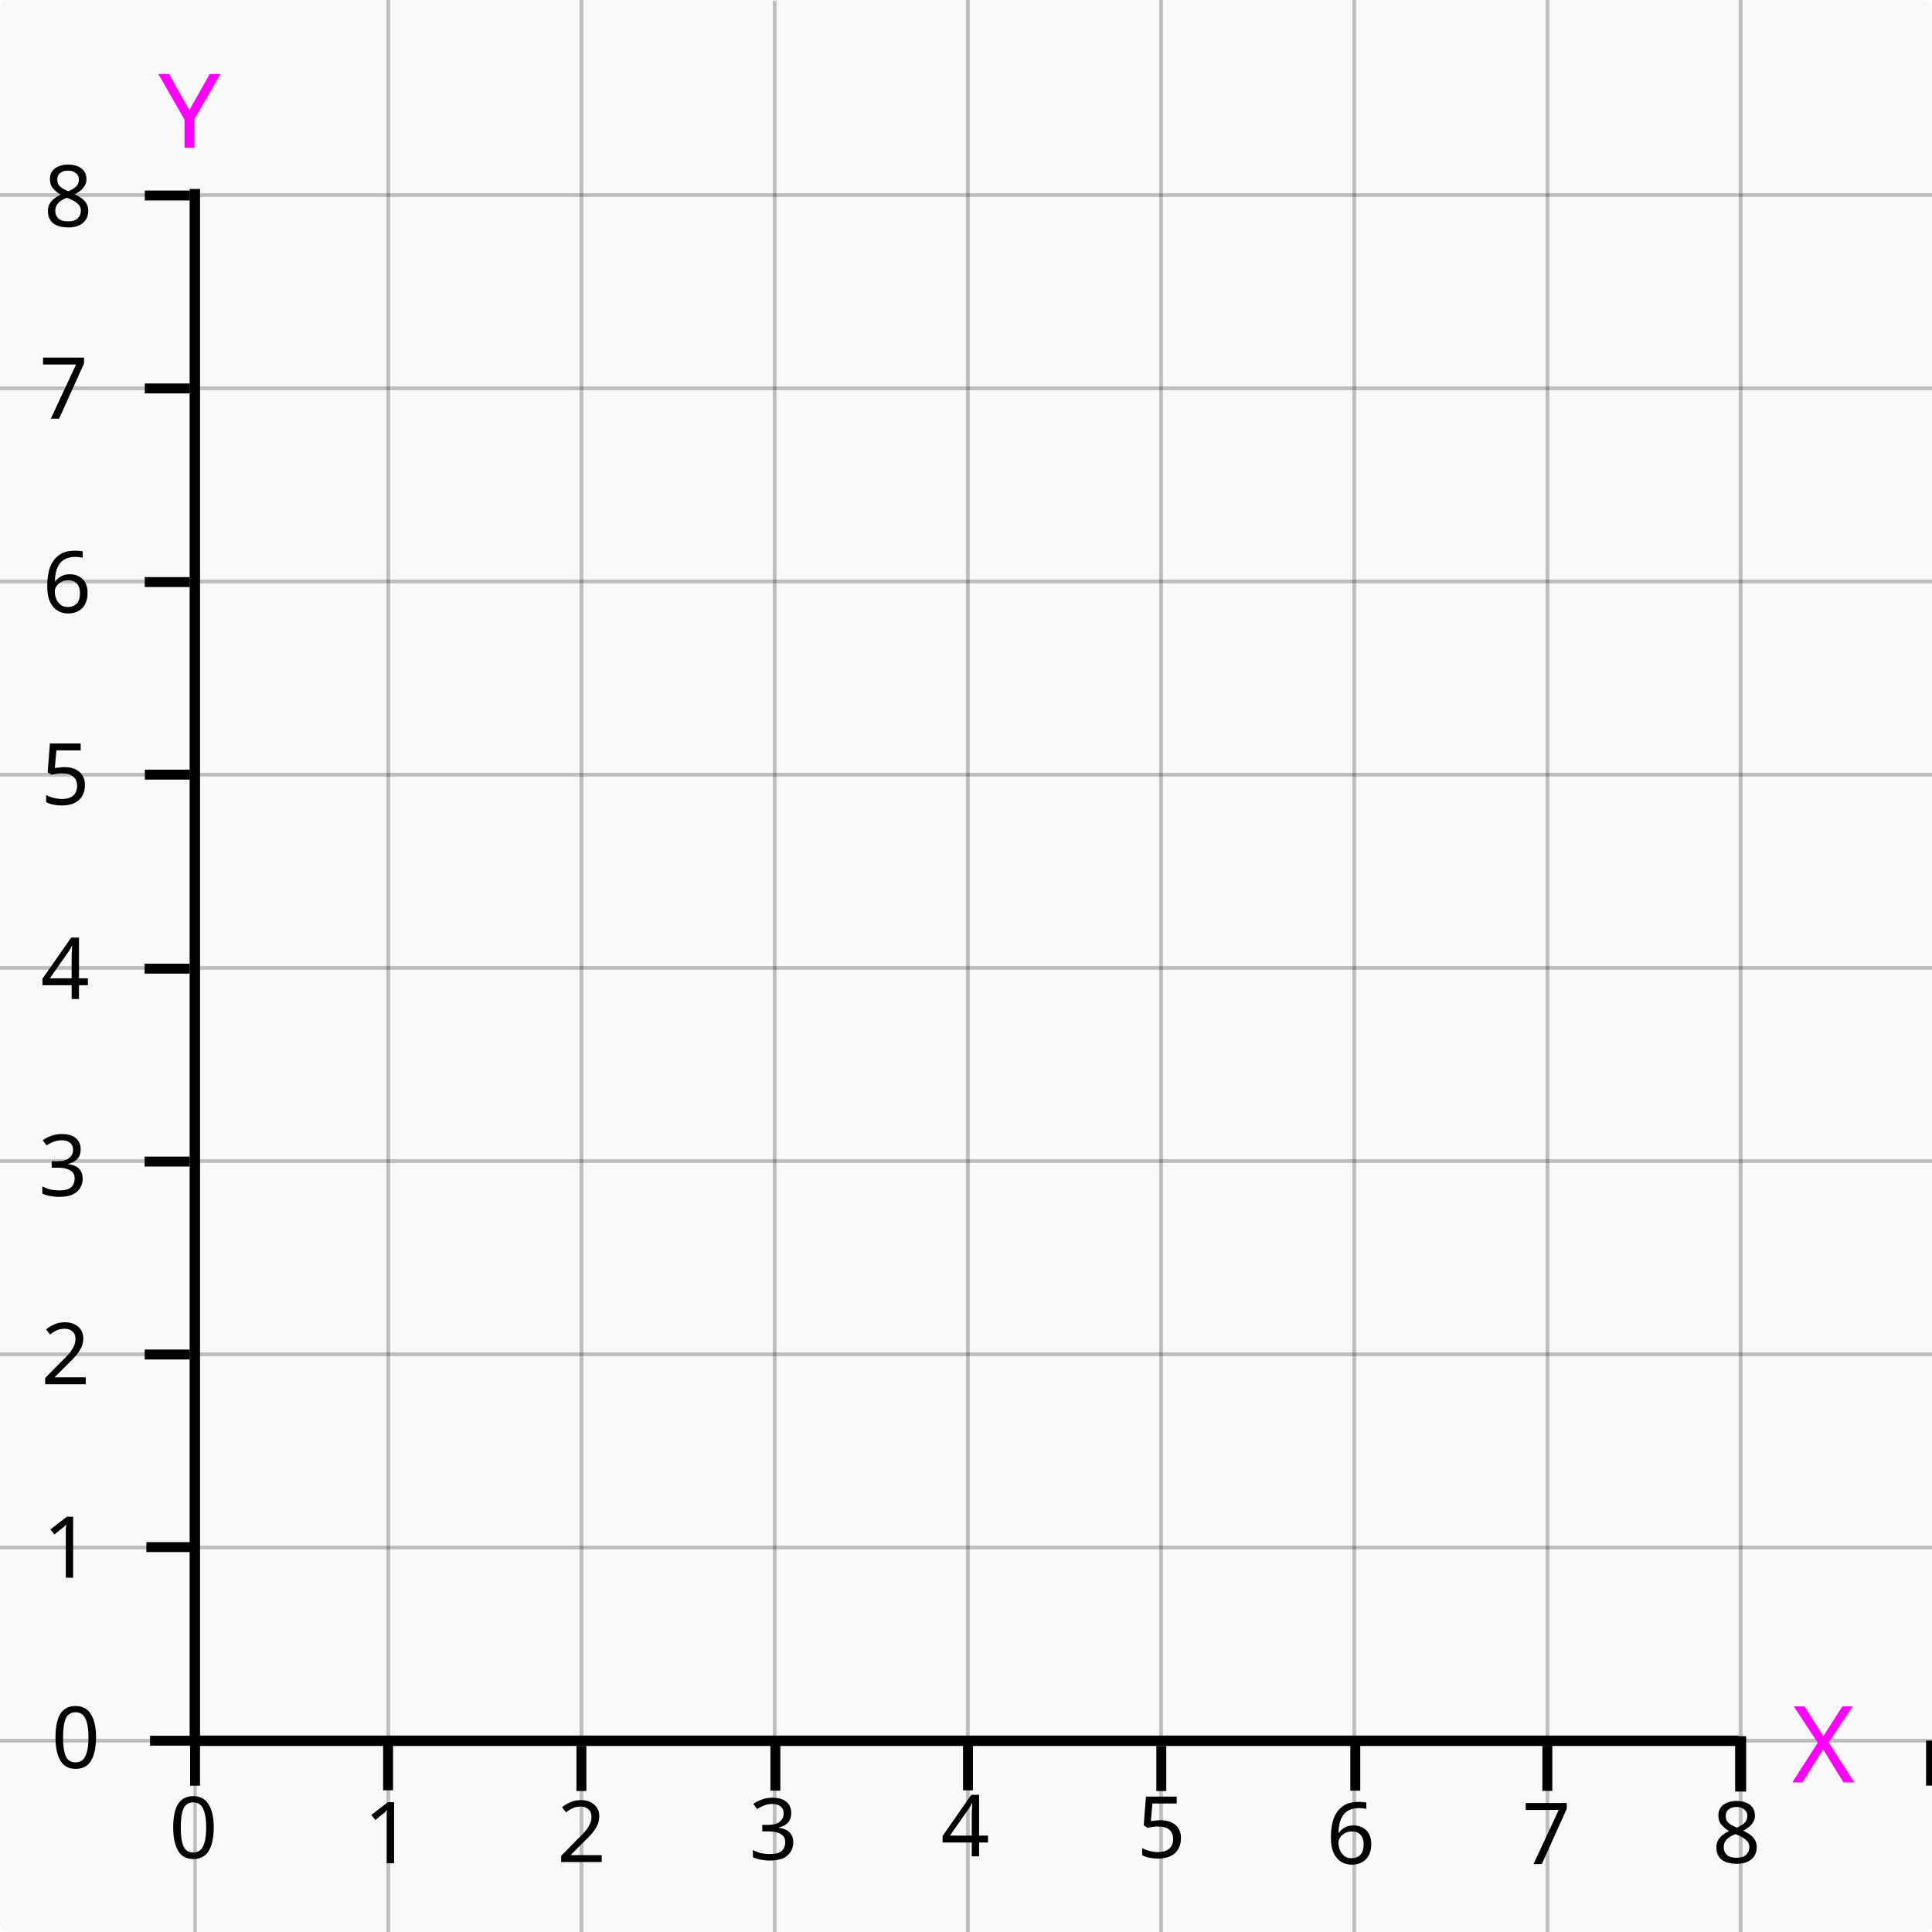
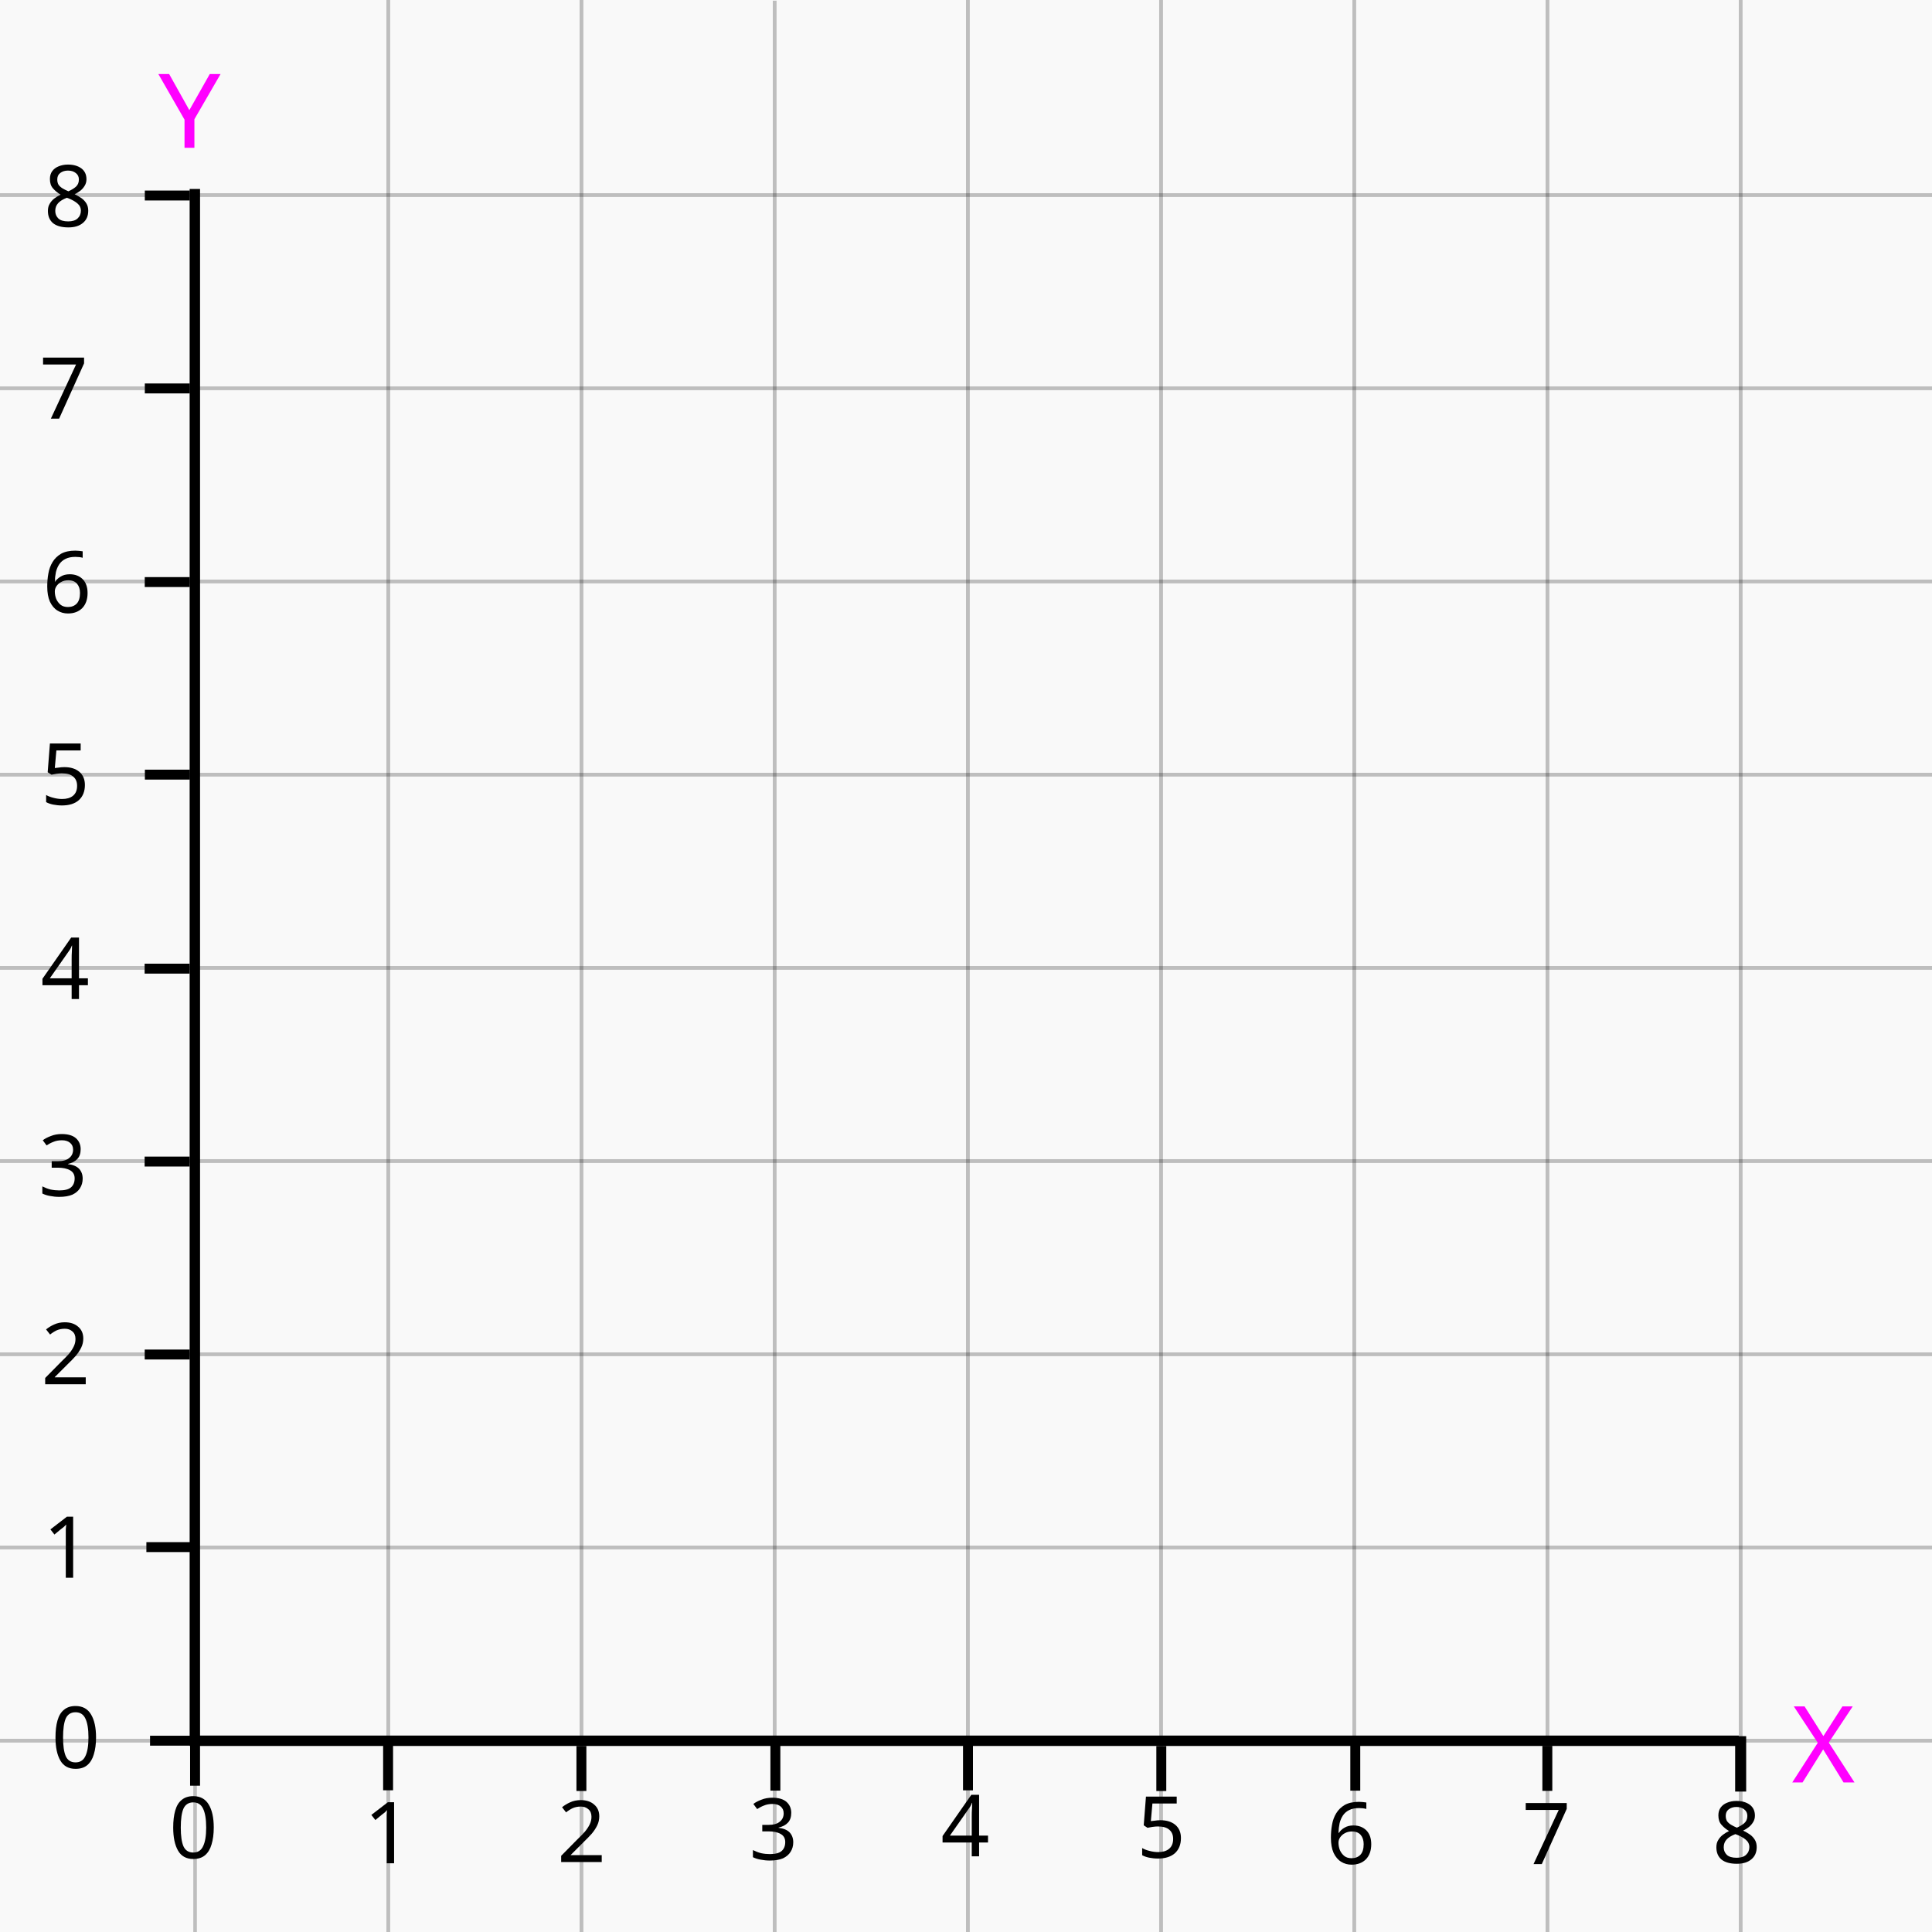
<svg xmlns="http://www.w3.org/2000/svg" width="512" height="512" viewBox="0 0 135.467 135.467" version="1.1" id="svg5">
  <defs id="defs2" />
  <g id="layer1">
-     <rect style="fill:#f9f9f9;stroke:#f9f9f9;stroke-width:1.132;stroke-linecap:round;stroke-linejoin:round;stroke-miterlimit:4;stroke-dasharray:none;stroke-opacity:1;paint-order:fill markers stroke" id="rect979" width="134.335" height="134.335" x="0.566" y="0.566" ry="0" />
+     <rect style="fill:#f9f9f9;stroke:#f9f9f9;stroke-width:1.132;stroke-linecap:square;stroke-linejoin:miter;stroke-miterlimit:4;stroke-dasharray:none;stroke-opacity:1;paint-order:fill markers stroke" id="rect979" width="134.335" height="134.335" x="0.566" y="0.566" ry="0" />
    <path style="fill:none;stroke:#000000;stroke-width:0.729;stroke-linecap:butt;stroke-linejoin:miter;stroke-miterlimit:4;stroke-dasharray:none;stroke-opacity:1" d="M 13.662,13.25 V 122.058 H 121.918" id="path857" />
    <text xml:space="preserve" style="font-style:normal;font-weight:normal;font-size:6.004px;line-height:1.25;font-family:sans-serif;fill:#000000;fill-opacity:1;stroke:none;stroke-width:0.15" x="11.847" y="130.284" id="text3815">
      <tspan id="tspan3813" style="stroke-width:0.15" x="11.847" y="130.284">0</tspan>
    </text>
    <text xml:space="preserve" style="font-style:normal;font-weight:normal;font-size:6.004px;line-height:1.25;font-family:sans-serif;fill:#000000;fill-opacity:1;stroke:none;stroke-width:0.15" x="2.886" y="97.06" id="text3815-1">
      <tspan id="tspan3813-6" style="stroke-width:0.15" x="2.886" y="97.06">2</tspan>
    </text>
    <text xml:space="preserve" style="font-style:normal;font-weight:normal;font-size:6.004px;line-height:1.25;font-family:sans-serif;fill:#000000;fill-opacity:1;stroke:none;stroke-width:0.15" x="2.704" y="83.859" id="text3815-1-7">
      <tspan id="tspan3813-6-3" style="stroke-width:0.15" x="2.704" y="83.859">3</tspan>
    </text>
    <text xml:space="preserve" style="font-style:normal;font-weight:normal;font-size:6.004px;line-height:1.25;font-family:sans-serif;fill:#000000;fill-opacity:1;stroke:none;stroke-width:0.15" x="2.85" y="70.049" id="text3815-1-7-1">
      <tspan id="tspan3813-6-3-3" style="stroke-width:0.15" x="2.85" y="70.049">4</tspan>
    </text>
    <text xml:space="preserve" style="font-style:normal;font-weight:normal;font-size:6.004px;line-height:1.25;font-family:sans-serif;fill:#000000;fill-opacity:1;stroke:none;stroke-width:0.15" x="2.86" y="56.415" id="text3815-1-7-1-8">
      <tspan id="tspan3813-6-3-3-3" style="stroke-width:0.15" x="2.86" y="56.415">5</tspan>
    </text>
    <text xml:space="preserve" style="font-style:normal;font-weight:normal;font-size:6.004px;line-height:1.25;font-family:sans-serif;fill:#000000;fill-opacity:1;stroke:none;stroke-width:0.15" x="2.983" y="42.952" id="text3815-1-7-1-8-4">
      <tspan id="tspan3813-6-3-3-3-0" style="stroke-width:0.15" x="2.983" y="42.952">6</tspan>
    </text>
    <text xml:space="preserve" style="font-style:normal;font-weight:normal;font-size:6.004px;line-height:1.25;font-family:sans-serif;fill:#000000;fill-opacity:1;stroke:none;stroke-width:0.15" x="2.755" y="29.357" id="text3815-1-7-1-8-4-4">
      <tspan id="tspan3813-6-3-3-3-0-1" style="stroke-width:0.15" x="2.755" y="29.357">7</tspan>
    </text>
    <text xml:space="preserve" style="font-style:normal;font-weight:normal;font-size:6.004px;line-height:1.25;font-family:sans-serif;fill:#000000;fill-opacity:1;stroke:none;stroke-width:0.15" x="3.061" y="15.881" id="text3815-1-7-1-8-4-4-1">
      <tspan id="tspan3813-6-3-3-3-0-1-3" style="stroke-width:0.15" x="3.061" y="15.881">8</tspan>
    </text>
    <text xml:space="preserve" style="font-style:normal;font-weight:normal;font-size:6.004px;line-height:1.25;font-family:sans-serif;fill:#000000;fill-opacity:1;stroke:none;stroke-width:0.15" x="3.005" y="110.63" id="text3815-1-2">
      <tspan id="tspan3813-6-8" style="stroke-width:0.15" x="3.005" y="110.63">1</tspan>
    </text>
    <text xml:space="preserve" style="font-style:normal;font-weight:normal;font-size:6.004px;line-height:1.25;font-family:sans-serif;fill:#000000;fill-opacity:1;stroke:none;stroke-width:0.15" x="3.594" y="123.963" id="text3815-1-2-8">
      <tspan id="tspan3813-6-8-9" style="stroke-width:0.15" x="3.594" y="123.963">0</tspan>
    </text>
    <text xml:space="preserve" style="font-style:normal;font-weight:normal;font-size:6.004px;line-height:1.25;font-family:sans-serif;fill:#000000;fill-opacity:1;stroke:none;stroke-width:0.15" x="120.052" y="130.621" id="text3815-2">
      <tspan id="tspan3813-3" style="stroke-width:0.15" x="120.052" y="130.621">8</tspan>
    </text>
    <text xml:space="preserve" style="font-style:normal;font-weight:normal;font-size:6.004px;line-height:1.25;font-family:sans-serif;fill:#000000;fill-opacity:1;stroke:none;stroke-width:0.15" x="25.509" y="130.65" id="text3815-6">
      <tspan id="tspan3813-0" style="stroke-width:0.15" x="25.509" y="130.65">1</tspan>
    </text>
    <text xml:space="preserve" style="font-style:normal;font-weight:normal;font-size:6.004px;line-height:1.25;font-family:sans-serif;fill:#000000;fill-opacity:1;stroke:none;stroke-width:0.15" x="39.066" y="130.562" id="text3815-6-2">
      <tspan id="tspan3813-0-1" style="stroke-width:0.15" x="39.066" y="130.562">2</tspan>
    </text>
    <text xml:space="preserve" style="font-style:normal;font-weight:normal;font-size:6.004px;line-height:1.25;font-family:sans-serif;fill:#000000;fill-opacity:1;stroke:none;stroke-width:0.15" x="52.528" y="130.394" id="text3815-6-2-9">
      <tspan id="tspan3813-0-1-0" style="stroke-width:0.15" x="52.528" y="130.394">3</tspan>
    </text>
    <text xml:space="preserve" style="font-style:normal;font-weight:normal;font-size:6.004px;line-height:1.25;font-family:sans-serif;fill:#000000;fill-opacity:1;stroke:none;stroke-width:0.15" x="106.715" y="130.706" id="text3815-6-1">
      <tspan id="tspan3813-0-9" style="stroke-width:0.15" x="106.715" y="130.706">7</tspan>
    </text>
    <text xml:space="preserve" style="font-style:normal;font-weight:normal;font-size:6.004px;line-height:1.25;font-family:sans-serif;fill:#000000;fill-opacity:1;stroke:none;stroke-width:0.15" x="92.993" y="130.684" id="text3815-6-2-7">
      <tspan id="tspan3813-0-1-9" style="stroke-width:0.15" x="92.993" y="130.684">6</tspan>
    </text>
    <text xml:space="preserve" style="font-style:normal;font-weight:normal;font-size:6.004px;line-height:1.25;font-family:sans-serif;fill:#000000;fill-opacity:1;stroke:none;stroke-width:0.15" x="79.712" y="130.253" id="text3815-6-2-9-8">
      <tspan id="tspan3813-0-1-0-9" style="stroke-width:0.15" x="79.712" y="130.253">5</tspan>
    </text>
    <text xml:space="preserve" style="font-style:normal;font-weight:normal;font-size:6.004px;line-height:1.25;font-family:sans-serif;fill:#000000;fill-opacity:1;stroke:none;stroke-width:0.15" x="65.965" y="130.16" id="text3815-6-2-9-4">
      <tspan id="tspan3813-0-1-0-1" style="stroke-width:0.15" x="65.965" y="130.16">4</tspan>
    </text>
    <path style="fill:none;stroke:#000200;stroke-width:0.265;stroke-linecap:butt;stroke-linejoin:miter;stroke-miterlimit:4;stroke-dasharray:none;stroke-opacity:0.235" d="M 3.1685632e-8,13.679 H 135.467" id="path4656" />
    <path style="fill:none;stroke:#000200;stroke-width:0.265;stroke-linecap:butt;stroke-linejoin:miter;stroke-miterlimit:4;stroke-dasharray:none;stroke-opacity:0.235" d="M 0,27.226 H 135.467" id="path4656-5" />
    <path style="fill:none;stroke:#000200;stroke-width:0.265;stroke-linecap:butt;stroke-linejoin:miter;stroke-miterlimit:4;stroke-dasharray:none;stroke-opacity:0.235" d="M 0,40.772 H 135.467" id="path4656-5-8" />
    <path id="path4656-5-8-5" style="fill:none;stroke:#000200;stroke-width:0.265;stroke-linecap:butt;stroke-linejoin:miter;stroke-miterlimit:4;stroke-dasharray:none;stroke-opacity:0.235" d="M 0,54.319 H 135.467 Z" />
    <path id="path4656-5-8-5-6" style="fill:none;stroke:#000200;stroke-width:0.265;stroke-linecap:butt;stroke-linejoin:miter;stroke-miterlimit:4;stroke-dasharray:none;stroke-opacity:0.235" d="M 0,67.866 H 135.467 Z" />
    <path id="path4656-5-8-5-6-9" style="fill:none;stroke:#000200;stroke-width:0.265;stroke-linecap:butt;stroke-linejoin:miter;stroke-miterlimit:4;stroke-dasharray:none;stroke-opacity:0.235" d="M 0,81.412 H 135.467 Z" />
    <path id="path4656-5-8-5-6-9-0" style="fill:none;stroke:#000200;stroke-width:0.265;stroke-linecap:butt;stroke-linejoin:miter;stroke-miterlimit:4;stroke-dasharray:none;stroke-opacity:0.235" d="M 0,94.959 H 135.467 Z" />
    <path id="path4656-5-8-5-6-9-0-1" style="fill:none;stroke:#000200;stroke-width:0.265;stroke-linecap:butt;stroke-linejoin:miter;stroke-miterlimit:4;stroke-dasharray:none;stroke-opacity:0.235" d="M 0,108.506 H 135.467 Z" />
    <path id="path4656-5-8-5-6-9-0-1-6" style="fill:none;stroke:#000200;stroke-width:0.265;stroke-linecap:butt;stroke-linejoin:miter;stroke-miterlimit:4;stroke-dasharray:none;stroke-opacity:0.235" d="M 0,122.052 H 135.467 Z" />
    <path style="fill:#f9f9f9;stroke:#000200;stroke-width:0.265;stroke-linecap:butt;stroke-linejoin:miter;stroke-miterlimit:4;stroke-dasharray:none;stroke-opacity:0.236" d="M 122.052,0 V 135.467" id="path4656-0" />
    <path style="fill:#f9f9f9;stroke:#000200;stroke-width:0.265;stroke-linecap:butt;stroke-linejoin:miter;stroke-miterlimit:4;stroke-dasharray:none;stroke-opacity:0.236" d="M 108.506,0 V 135.467" id="path4656-5-2" />
    <path style="fill:#f9f9f9;stroke:#000200;stroke-width:0.265;stroke-linecap:butt;stroke-linejoin:miter;stroke-miterlimit:4;stroke-dasharray:none;stroke-opacity:0.236" d="M 94.959,0 V 135.467" id="path4656-5-8-9" />
    <path id="path4656-5-8-5-4" style="fill:#f9f9f9;stroke:#000200;stroke-width:0.265;stroke-linecap:butt;stroke-linejoin:miter;stroke-miterlimit:4;stroke-dasharray:none;stroke-opacity:0.236" d="M 81.412,0 V 135.467 Z" />
    <path id="path4656-5-8-5-6-7" style="fill:#f9f9f9;stroke:#000200;stroke-width:0.265;stroke-linecap:butt;stroke-linejoin:miter;stroke-miterlimit:4;stroke-dasharray:none;stroke-opacity:0.236" d="M 67.866,0 V 135.467 Z" />
    <path id="path4656-5-8-5-6-9-7" style="fill:#f9f9f9;stroke:#000200;stroke-width:0.265;stroke-linecap:butt;stroke-linejoin:miter;stroke-miterlimit:4;stroke-dasharray:none;stroke-opacity:0.236" d="M 54.319,0.047 V 135.513 Z" />
    <path id="path4656-5-8-5-6-9-0-8" style="fill:#f9f9f9;stroke:#000200;stroke-width:0.265;stroke-linecap:butt;stroke-linejoin:miter;stroke-miterlimit:4;stroke-dasharray:none;stroke-opacity:0.236" d="M 40.772,0 V 135.467 Z" />
    <path id="path4656-5-8-5-6-9-0-1-8" style="fill:#f9f9f9;stroke:#000200;stroke-width:0.265;stroke-linecap:butt;stroke-linejoin:miter;stroke-miterlimit:4;stroke-dasharray:none;stroke-opacity:0.236" d="M 27.226,0 V 135.467 Z" />
    <path id="path4656-5-8-5-6-9-0-1-6-4" style="fill:#f9f9f9;stroke:#000200;stroke-width:0.251;stroke-linecap:butt;stroke-linejoin:miter;stroke-miterlimit:4;stroke-dasharray:none;stroke-opacity:0.236" d="M 13.679,13.422 V 135.467 Z" />
    <path style="fill:none;stroke:#000000;stroke-width:0.696;stroke-linecap:butt;stroke-linejoin:miter;stroke-miterlimit:4;stroke-dasharray:none;stroke-opacity:1" d="m 27.212,122.374 v 3.156" id="path7185" />
    <path style="fill:none;stroke:#000000;stroke-width:0.696;stroke-linecap:butt;stroke-linejoin:miter;stroke-miterlimit:4;stroke-dasharray:none;stroke-opacity:1" d="m 13.677,122.053 v 3.156" id="path7185-3" />
    <path style="fill:none;stroke:#000000;stroke-width:0.696;stroke-linecap:butt;stroke-linejoin:miter;stroke-miterlimit:4;stroke-dasharray:none;stroke-opacity:1" d="M 13.677,122.053 H 10.521" id="path7185-3-2" />
    <path style="fill:none;stroke:#000000;stroke-width:0.696;stroke-linecap:butt;stroke-linejoin:miter;stroke-miterlimit:4;stroke-dasharray:none;stroke-opacity:1" d="m 13.42,108.479 h -3.156" id="path7185-3-2-5" />
    <path style="fill:none;stroke:#000000;stroke-width:0.696;stroke-linecap:butt;stroke-linejoin:miter;stroke-miterlimit:4;stroke-dasharray:none;stroke-opacity:1" d="m 13.303,94.976 h -3.156" id="path7185-3-2-5-5" />
    <path style="fill:none;stroke:#000000;stroke-width:0.696;stroke-linecap:butt;stroke-linejoin:miter;stroke-miterlimit:4;stroke-dasharray:none;stroke-opacity:1" d="M 13.297,81.446 H 10.141" id="path7185-3-2-5-3" />
    <path style="fill:none;stroke:#000000;stroke-width:0.696;stroke-linecap:butt;stroke-linejoin:miter;stroke-miterlimit:4;stroke-dasharray:none;stroke-opacity:1" d="m 13.297,67.919 h -3.156" id="path7185-3-2-5-5-2" />
    <path style="fill:none;stroke:#000000;stroke-width:0.696;stroke-linecap:butt;stroke-linejoin:miter;stroke-miterlimit:4;stroke-dasharray:none;stroke-opacity:1" d="m 13.315,54.315 h -3.156" id="path7185-3-2-5-1" />
    <path style="fill:none;stroke:#000000;stroke-width:0.696;stroke-linecap:butt;stroke-linejoin:miter;stroke-miterlimit:4;stroke-dasharray:none;stroke-opacity:1" d="m 13.305,40.813 h -3.156" id="path7185-3-2-5-5-3" />
    <path style="fill:none;stroke:#000000;stroke-width:0.696;stroke-linecap:butt;stroke-linejoin:miter;stroke-miterlimit:4;stroke-dasharray:none;stroke-opacity:1" d="m 13.31,27.236 h -3.156" id="path7185-3-2-5-3-3" />
    <path style="fill:none;stroke:#000000;stroke-width:0.696;stroke-linecap:butt;stroke-linejoin:miter;stroke-miterlimit:4;stroke-dasharray:none;stroke-opacity:1" d="M 13.31,13.709 H 10.154" id="path7185-3-2-5-5-2-9" />
    <path style="fill:none;stroke:#000000;stroke-width:0.696;stroke-linecap:butt;stroke-linejoin:miter;stroke-miterlimit:4;stroke-dasharray:none;stroke-opacity:1" d="m 54.368,122.398 v 3.156" id="path7185-2" />
    <path style="fill:none;stroke:#000000;stroke-width:0.696;stroke-linecap:butt;stroke-linejoin:miter;stroke-miterlimit:4;stroke-dasharray:none;stroke-opacity:1" d="m 40.767,122.423 v 3.156" id="path7185-3-1" />
    <path style="fill:none;stroke:#000000;stroke-width:0.696;stroke-linecap:butt;stroke-linejoin:miter;stroke-miterlimit:4;stroke-dasharray:none;stroke-opacity:1" d="m 67.873,122.378 v 3.156" id="path7185-1" />
    <path style="fill:none;stroke:#000000;stroke-width:0.696;stroke-linecap:butt;stroke-linejoin:miter;stroke-miterlimit:4;stroke-dasharray:none;stroke-opacity:1" d="m 95.029,122.401 v 3.156" id="path7185-2-2" />
    <path style="fill:none;stroke:#000000;stroke-width:0.696;stroke-linecap:butt;stroke-linejoin:miter;stroke-miterlimit:4;stroke-dasharray:none;stroke-opacity:1" d="m 81.428,122.426 v 3.156" id="path7185-3-1-4" />
    <path style="fill:none;stroke:#000000;stroke-width:0.696;stroke-linecap:butt;stroke-linejoin:miter;stroke-miterlimit:4;stroke-dasharray:none;stroke-opacity:1" d="m 108.496,122.415 v 3.156" id="path7185-1-1" />
-     <path style="fill:none;stroke:#000000;stroke-width:0.696;stroke-linecap:butt;stroke-linejoin:miter;stroke-miterlimit:4;stroke-dasharray:none;stroke-opacity:1" d="m 135.399,122.047 v 3.156" id="path7185-2-2-8" />
    <path style="fill:none;stroke:#000000;stroke-width:0.772;stroke-linecap:butt;stroke-linejoin:miter;stroke-miterlimit:4;stroke-dasharray:none;stroke-opacity:1" d="m 122.051,121.736 v 3.884" id="path7185-3-1-4-6" />
    <text xml:space="preserve" style="font-style:normal;font-weight:normal;font-size:7.511px;line-height:1.25;font-family:sans-serif;fill:#ff00ff;fill-opacity:1;stroke:none;stroke-width:0.188" x="124.999" y="125.615" id="text55825" transform="scale(1.005092,0.994934)">
      <tspan id="tspan55823" style="fill:#ff00ff;fill-opacity:1;stroke-width:0.188" x="124.999" y="125.615">X</tspan>
    </text>
    <text xml:space="preserve" style="font-style:normal;font-weight:normal;font-size:7.466px;line-height:1.25;font-family:sans-serif;fill:#ff00ff;fill-opacity:1;stroke:none;stroke-width:0.187" x="10.778" y="10.675" id="text58571" transform="scale(1.030251,0.9706375)">
      <tspan id="tspan58569" style="stroke-width:0.187;fill:#ff00ff;fill-opacity:1" x="10.778" y="10.675">Y</tspan>
    </text>
  </g>
</svg>
